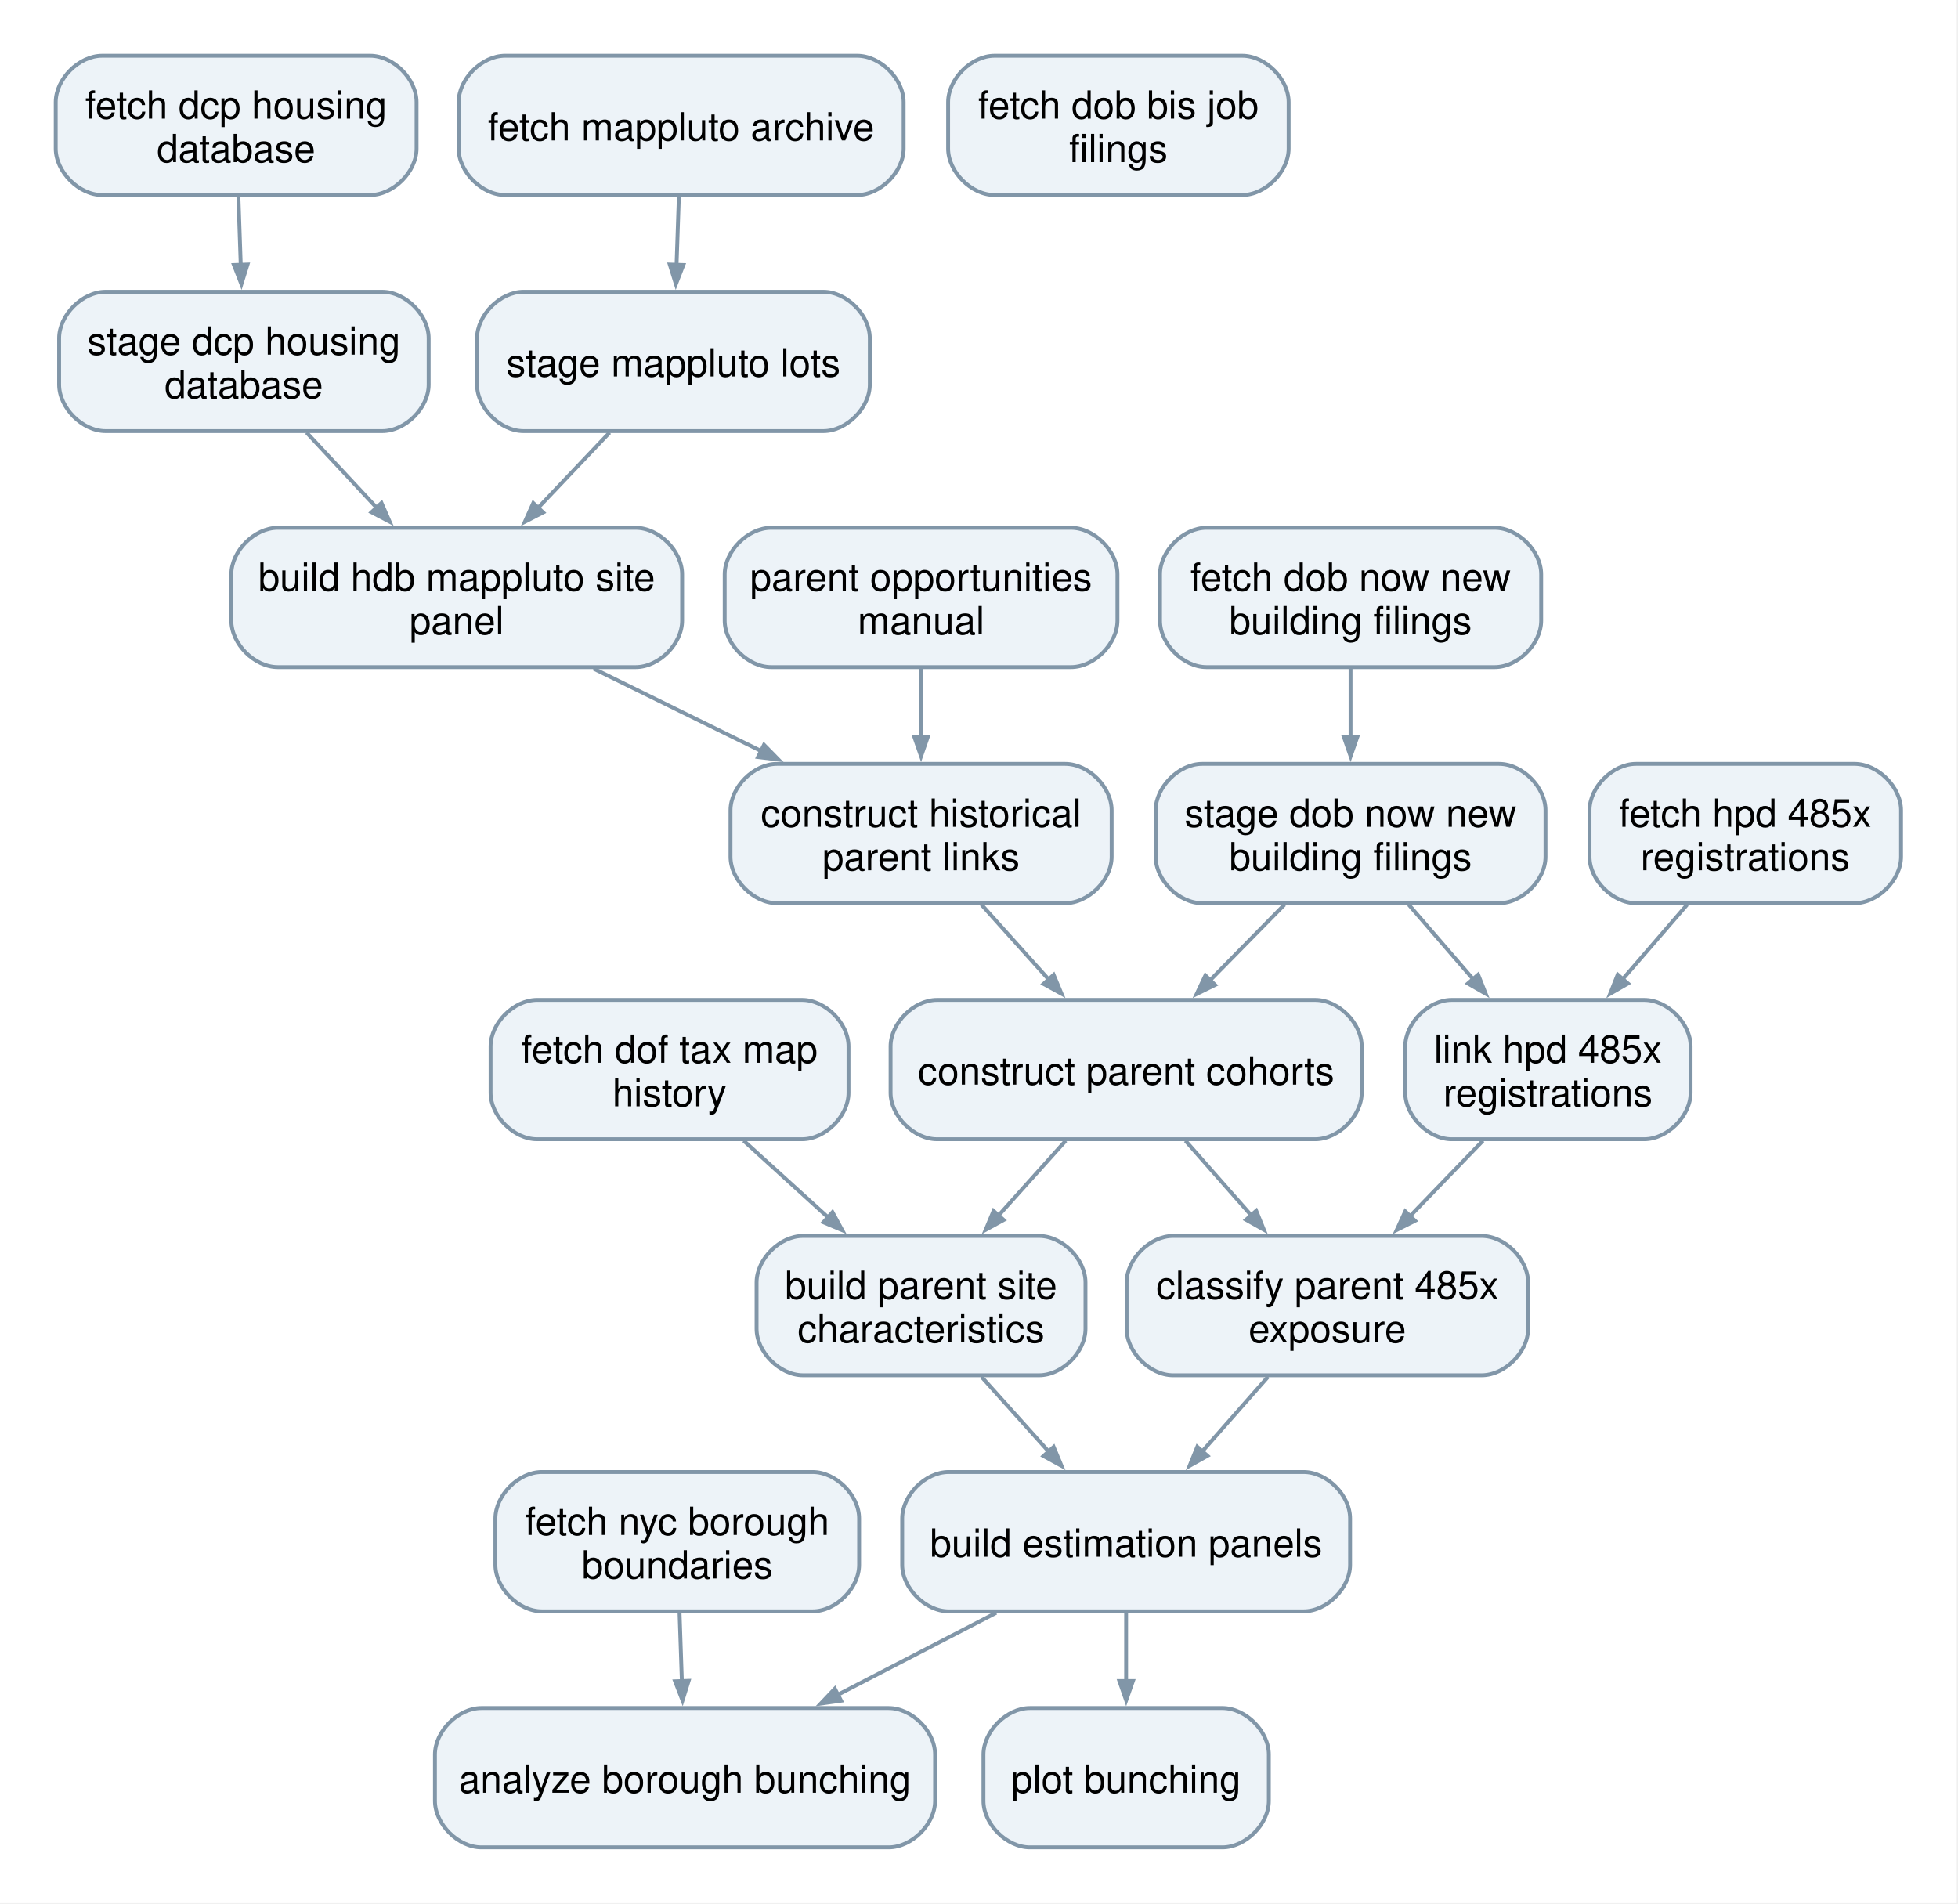
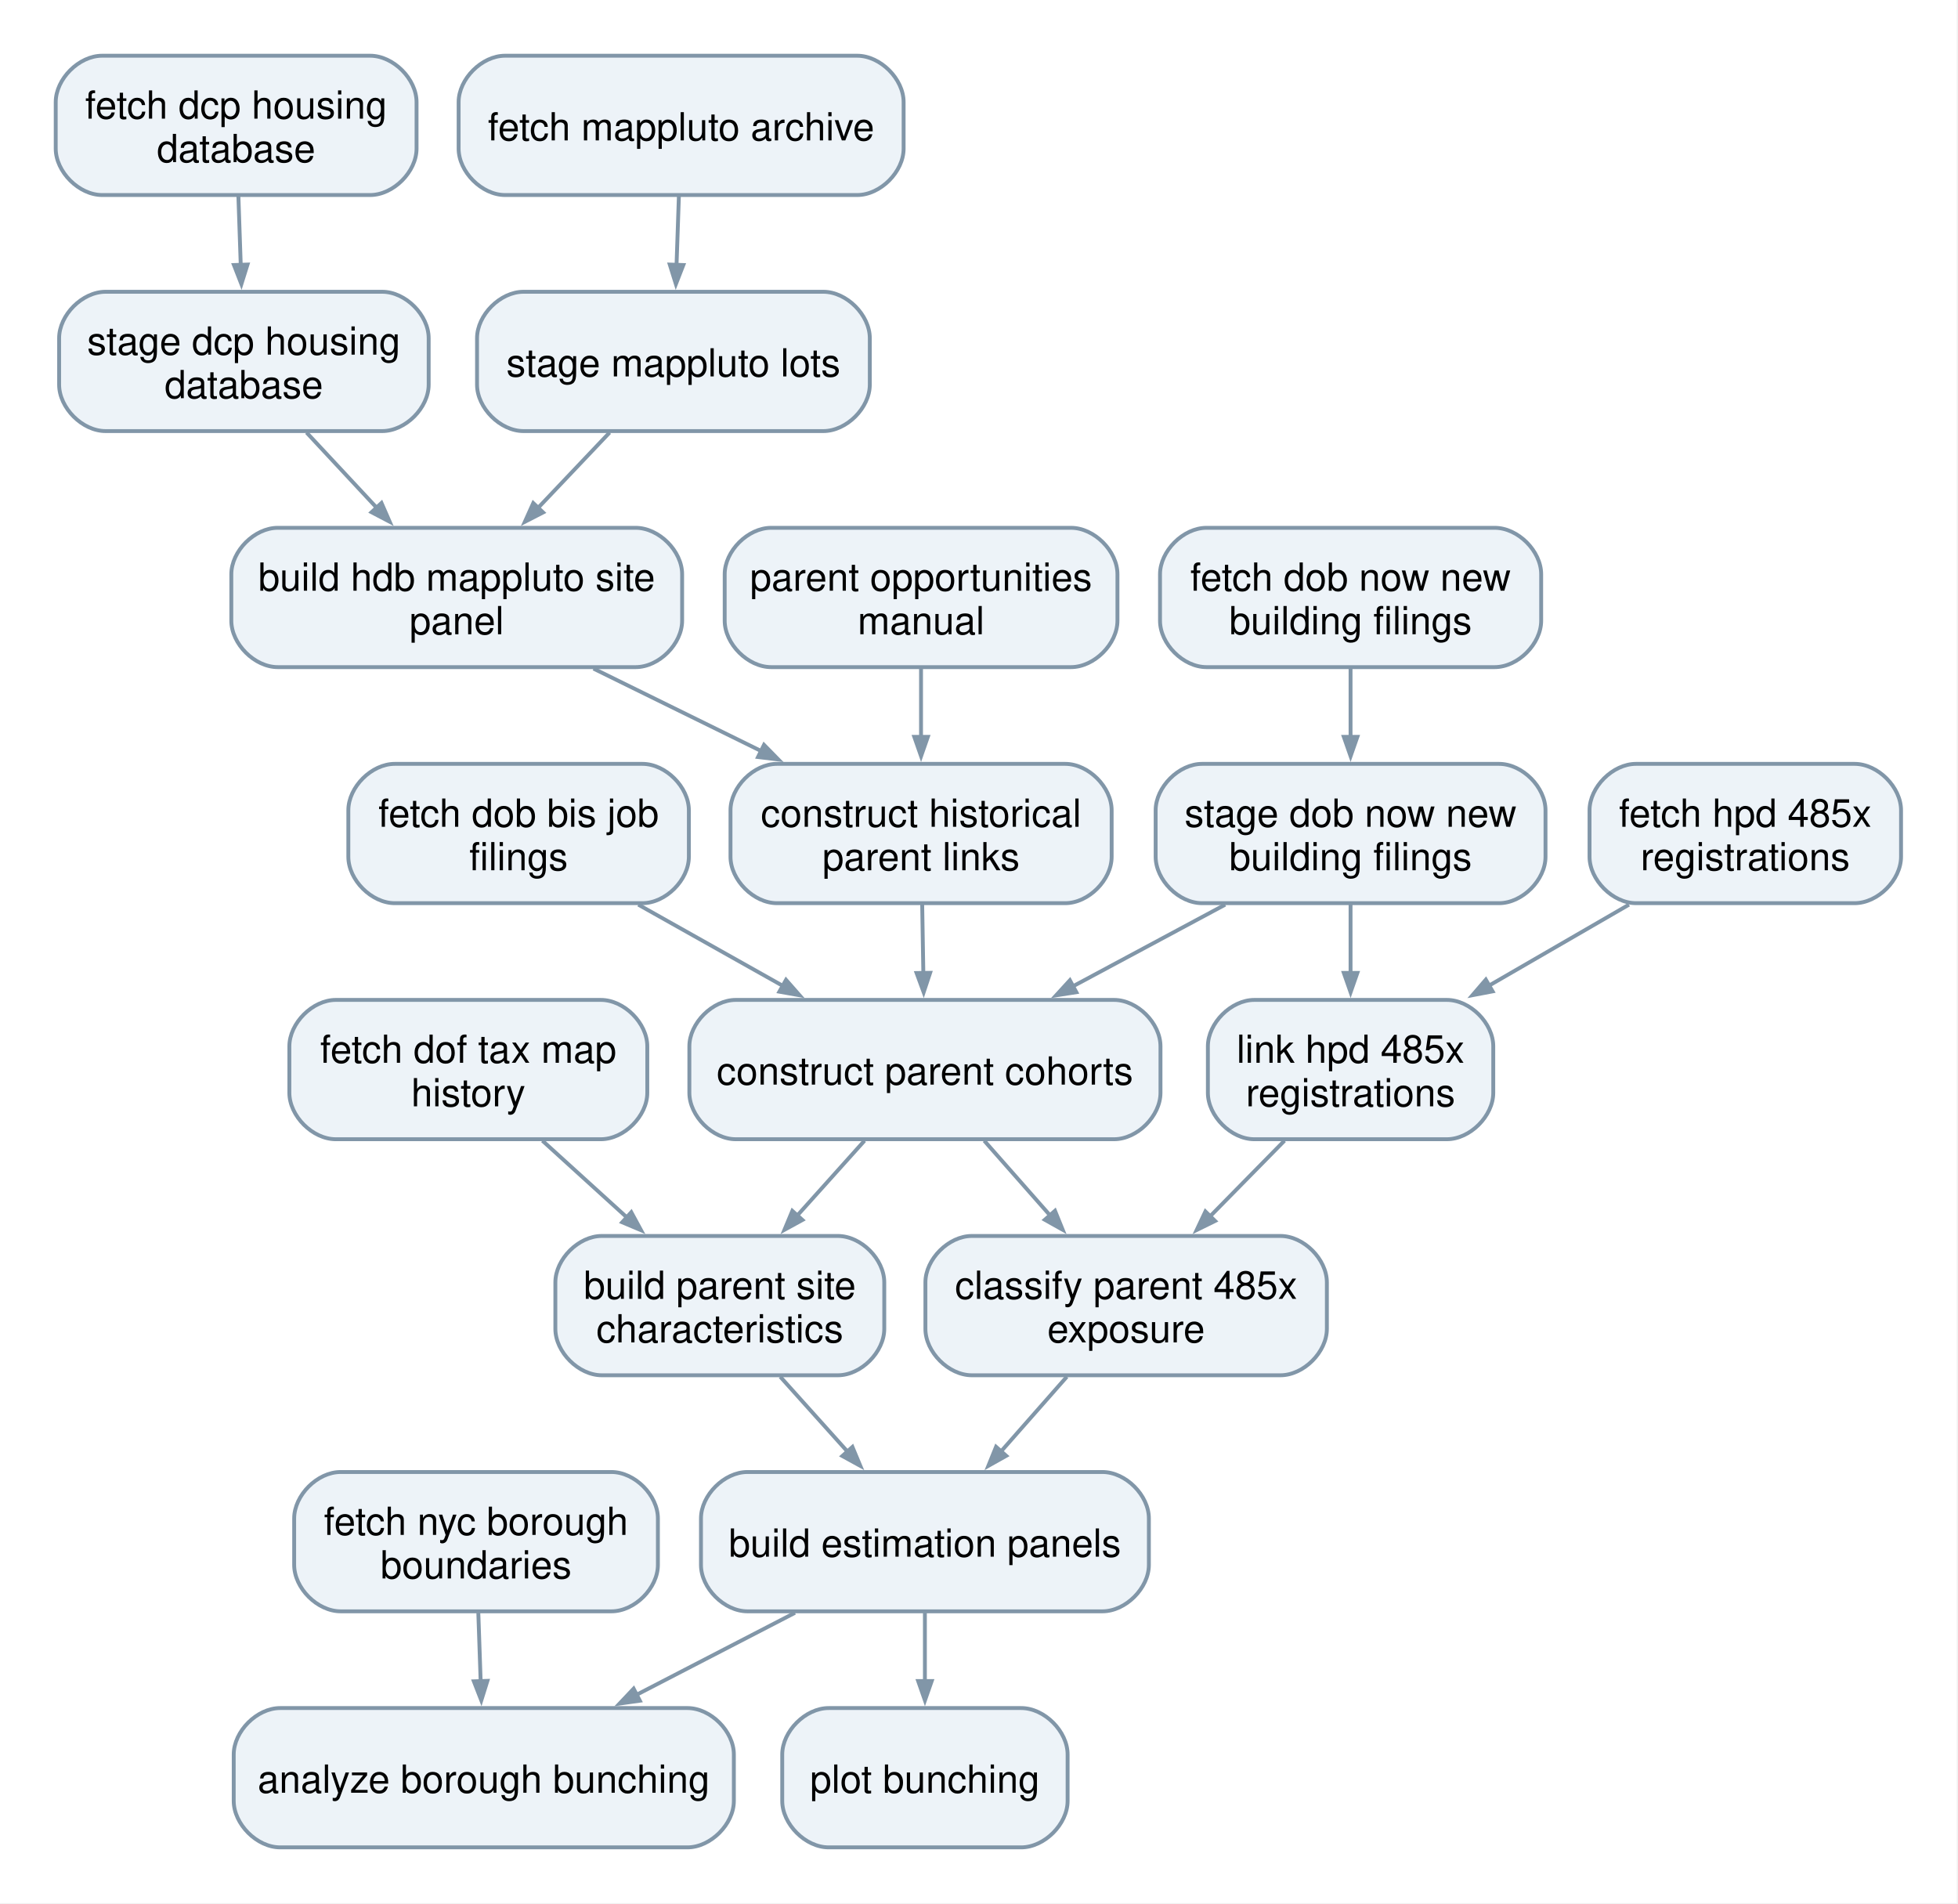
<svg xmlns="http://www.w3.org/2000/svg" width="506pt" height="492pt" viewBox="0.00 0.00 506.00 492.00">
  <g id="graph0" class="graph" transform="scale(1 1) rotate(0) translate(14.4 477.4)">
    <polygon fill="white" stroke="none" points="-14.4,14.4 -14.4,-477.4 491.27,-477.4 491.27,14.4 -14.4,14.4" />
    <g id="node1" class="node">
-       <path fill="#edf3f8" stroke="#8196a8" d="M215.25,-36C215.25,-36 110,-36 110,-36 104,-36 98,-30 98,-24 98,-24 98,-12 98,-12 98,-6 104,0 110,0 110,0 215.25,0 215.25,0 221.25,0 227.25,-6 227.25,-12 227.25,-12 227.25,-24 227.25,-24 227.25,-30 221.25,-36 215.25,-36" />
-       <text xml:space="preserve" text-anchor="middle" x="162.62" y="-14.12" font-family="Helvetica,sans-Serif" font-size="10.00">analyze borough bunching</text>
+       <path fill="#edf3f8" stroke="#8196a8" d="M163.25,-36C163.25,-36 58,-36 58,-36 52,-36 46,-30 46,-24 46,-24 46,-12 46,-12 46,-6 52,0 58,0 58,0 163.25,0 163.25,0 169.25,0 175.25,-6 175.25,-12 175.25,-12 175.25,-24 175.25,-24 175.25,-30 169.25,-36 163.25,-36" />
+       <text xml:space="preserve" text-anchor="middle" x="110.62" y="-14.12" font-family="Helvetica,sans-Serif" font-size="10.00">analyze borough bunching</text>
    </g>
    <g id="node2" class="node">
-       <path fill="#edf3f8" stroke="#8196a8" d="M322.5,-97C322.5,-97 230.75,-97 230.75,-97 224.75,-97 218.75,-91 218.75,-85 218.75,-85 218.75,-73 218.75,-73 218.75,-67 224.75,-61 230.75,-61 230.75,-61 322.5,-61 322.5,-61 328.5,-61 334.5,-67 334.5,-73 334.5,-73 334.5,-85 334.5,-85 334.5,-91 328.5,-97 322.5,-97" />
-       <text xml:space="preserve" text-anchor="middle" x="276.62" y="-75.12" font-family="Helvetica,sans-Serif" font-size="10.00">build estimation panels</text>
+       <path fill="#edf3f8" stroke="#8196a8" d="M270.5,-97C270.5,-97 178.75,-97 178.75,-97 172.75,-97 166.75,-91 166.75,-85 166.75,-85 166.75,-73 166.75,-73 166.75,-67 172.75,-61 178.75,-61 178.75,-61 270.5,-61 270.5,-61 276.5,-61 282.5,-67 282.5,-73 282.5,-73 282.5,-85 282.5,-85 282.5,-91 276.5,-97 270.5,-97" />
+       <text xml:space="preserve" text-anchor="middle" x="224.62" y="-75.12" font-family="Helvetica,sans-Serif" font-size="10.00">build estimation panels</text>
    </g>
    <g id="edge1" class="edge">
-       <path fill="none" stroke="#8196a8" d="M243.04,-60.62C230.16,-53.95 215.36,-46.29 202,-39.38" />
-       <polygon fill="#8196a8" stroke="#8196a8" points="202.96,-37.9 197.71,-37.16 201.35,-41.01 202.96,-37.9" />
+       <path fill="none" stroke="#8196a8" d="M191.04,-60.62C178.16,-53.95 163.36,-46.29 150,-39.38" />
+       <polygon fill="#8196a8" stroke="#8196a8" points="150.96,-37.9 145.71,-37.16 149.35,-41.01 150.96,-37.9" />
    </g>
    <g id="node3" class="node">
-       <path fill="#edf3f8" stroke="#8196a8" d="M301.5,-36C301.5,-36 251.75,-36 251.75,-36 245.75,-36 239.75,-30 239.75,-24 239.75,-24 239.75,-12 239.75,-12 239.75,-6 245.75,0 251.75,0 251.75,0 301.5,0 301.5,0 307.5,0 313.5,-6 313.5,-12 313.5,-12 313.5,-24 313.5,-24 313.5,-30 307.5,-36 301.5,-36" />
-       <text xml:space="preserve" text-anchor="middle" x="276.62" y="-14.12" font-family="Helvetica,sans-Serif" font-size="10.00">plot bunching</text>
+       <path fill="#edf3f8" stroke="#8196a8" d="M249.5,-36C249.5,-36 199.75,-36 199.75,-36 193.75,-36 187.75,-30 187.75,-24 187.75,-24 187.75,-12 187.75,-12 187.75,-6 193.75,0 199.75,0 199.75,0 249.5,0 249.5,0 255.5,0 261.5,-6 261.5,-12 261.5,-12 261.5,-24 261.5,-24 261.5,-30 255.5,-36 249.5,-36" />
+       <text xml:space="preserve" text-anchor="middle" x="224.62" y="-14.12" font-family="Helvetica,sans-Serif" font-size="10.00">plot bunching</text>
    </g>
    <g id="edge2" class="edge">
-       <path fill="none" stroke="#8196a8" d="M276.62,-60.62C276.62,-55.03 276.62,-48.73 276.62,-42.76" />
-       <polygon fill="#8196a8" stroke="#8196a8" points="278.38,-42.98 276.63,-37.98 274.88,-42.98 278.38,-42.98" />
+       <path fill="none" stroke="#8196a8" d="M224.62,-60.62C224.62,-55.03 224.62,-48.73 224.62,-42.76" />
+       <polygon fill="#8196a8" stroke="#8196a8" points="226.38,-42.98 224.63,-37.98 222.88,-42.98 226.38,-42.98" />
    </g>
    <g id="node4" class="node">
      <path fill="#edf3f8" stroke="#8196a8" d="M149.88,-341C149.88,-341 57.38,-341 57.38,-341 51.38,-341 45.38,-335 45.38,-329 45.38,-329 45.38,-317 45.38,-317 45.38,-311 51.38,-305 57.38,-305 57.38,-305 149.88,-305 149.88,-305 155.88,-305 161.88,-311 161.88,-317 161.88,-317 161.88,-329 161.88,-329 161.88,-335 155.88,-341 149.88,-341" />
      <text xml:space="preserve" text-anchor="middle" x="103.62" y="-324.75" font-family="Helvetica,sans-Serif" font-size="10.00">build hdb mappluto site</text>
      <text xml:space="preserve" text-anchor="middle" x="103.62" y="-313.5" font-family="Helvetica,sans-Serif" font-size="10.00">panel</text>
    </g>
    <g id="node5" class="node">
      <path fill="#edf3f8" stroke="#8196a8" d="M260.88,-280C260.88,-280 186.38,-280 186.38,-280 180.38,-280 174.38,-274 174.38,-268 174.38,-268 174.38,-256 174.38,-256 174.38,-250 180.38,-244 186.38,-244 186.38,-244 260.88,-244 260.88,-244 266.88,-244 272.88,-250 272.88,-256 272.88,-256 272.88,-268 272.88,-268 272.88,-274 266.88,-280 260.88,-280" />
      <text xml:space="preserve" text-anchor="middle" x="223.62" y="-263.75" font-family="Helvetica,sans-Serif" font-size="10.00">construct historical</text>
      <text xml:space="preserve" text-anchor="middle" x="223.62" y="-252.5" font-family="Helvetica,sans-Serif" font-size="10.00">parent links</text>
    </g>
    <g id="edge3" class="edge">
      <path fill="none" stroke="#8196a8" d="M138.98,-304.62C152.65,-297.9 168.39,-290.16 182.56,-283.19" />
      <polygon fill="#8196a8" stroke="#8196a8" points="183.04,-284.91 186.75,-281.13 181.49,-281.77 183.04,-284.91" />
    </g>
    <g id="node8" class="node">
-       <path fill="#edf3f8" stroke="#8196a8" d="M325.5,-219C325.5,-219 227.75,-219 227.75,-219 221.75,-219 215.75,-213 215.75,-207 215.75,-207 215.75,-195 215.75,-195 215.75,-189 221.75,-183 227.75,-183 227.75,-183 325.5,-183 325.5,-183 331.5,-183 337.5,-189 337.5,-195 337.5,-195 337.5,-207 337.5,-207 337.5,-213 331.5,-219 325.5,-219" />
-       <text xml:space="preserve" text-anchor="middle" x="276.62" y="-197.12" font-family="Helvetica,sans-Serif" font-size="10.00">construct parent cohorts</text>
+       <path fill="#edf3f8" stroke="#8196a8" d="M273.5,-219C273.5,-219 175.75,-219 175.75,-219 169.75,-219 163.75,-213 163.75,-207 163.75,-207 163.75,-195 163.75,-195 163.75,-189 169.75,-183 175.75,-183 175.75,-183 273.5,-183 273.5,-183 279.5,-183 285.5,-189 285.5,-195 285.5,-195 285.5,-207 285.5,-207 285.5,-213 279.5,-219 273.5,-219" />
+       <text xml:space="preserve" text-anchor="middle" x="224.62" y="-197.12" font-family="Helvetica,sans-Serif" font-size="10.00">construct parent cohorts</text>
    </g>
    <g id="edge6" class="edge">
-       <path fill="none" stroke="#8196a8" d="M239.24,-243.62C244.69,-237.55 250.88,-230.65 256.64,-224.25" />
-       <polygon fill="#8196a8" stroke="#8196a8" points="257.89,-225.48 259.93,-220.59 255.28,-223.14 257.89,-225.48" />
+       <path fill="none" stroke="#8196a8" d="M223.92,-243.62C224.01,-238.03 224.12,-231.73 224.22,-225.76" />
+       <polygon fill="#8196a8" stroke="#8196a8" points="225.97,-226 224.3,-220.98 222.47,-225.95 225.97,-226" />
    </g>
    <g id="node6" class="node">
-       <path fill="#edf3f8" stroke="#8196a8" d="M254.12,-158C254.12,-158 193.12,-158 193.12,-158 187.12,-158 181.12,-152 181.12,-146 181.12,-146 181.12,-134 181.12,-134 181.12,-128 187.12,-122 193.12,-122 193.12,-122 254.12,-122 254.12,-122 260.12,-122 266.12,-128 266.12,-134 266.12,-134 266.12,-146 266.12,-146 266.12,-152 260.12,-158 254.12,-158" />
-       <text xml:space="preserve" text-anchor="middle" x="223.62" y="-141.75" font-family="Helvetica,sans-Serif" font-size="10.00">build parent site</text>
-       <text xml:space="preserve" text-anchor="middle" x="223.62" y="-130.5" font-family="Helvetica,sans-Serif" font-size="10.00">characteristics</text>
+       <path fill="#edf3f8" stroke="#8196a8" d="M202.12,-158C202.12,-158 141.12,-158 141.12,-158 135.12,-158 129.12,-152 129.12,-146 129.12,-146 129.12,-134 129.12,-134 129.12,-128 135.12,-122 141.12,-122 141.12,-122 202.12,-122 202.12,-122 208.12,-122 214.12,-128 214.12,-134 214.12,-134 214.12,-146 214.12,-146 214.12,-152 208.12,-158 202.12,-158" />
+       <text xml:space="preserve" text-anchor="middle" x="171.62" y="-141.75" font-family="Helvetica,sans-Serif" font-size="10.00">build parent site</text>
+       <text xml:space="preserve" text-anchor="middle" x="171.62" y="-130.5" font-family="Helvetica,sans-Serif" font-size="10.00">characteristics</text>
    </g>
    <g id="edge4" class="edge">
-       <path fill="none" stroke="#8196a8" d="M239.24,-121.62C244.69,-115.55 250.88,-108.65 256.64,-102.25" />
-       <polygon fill="#8196a8" stroke="#8196a8" points="257.89,-103.48 259.93,-98.59 255.28,-101.14 257.89,-103.48" />
+       <path fill="none" stroke="#8196a8" d="M187.24,-121.62C192.69,-115.55 198.88,-108.65 204.64,-102.25" />
+       <polygon fill="#8196a8" stroke="#8196a8" points="205.89,-103.48 207.93,-98.59 203.28,-101.14 205.89,-103.48" />
    </g>
    <g id="node7" class="node">
-       <path fill="#edf3f8" stroke="#8196a8" d="M368.5,-158C368.5,-158 288.75,-158 288.75,-158 282.75,-158 276.75,-152 276.75,-146 276.75,-146 276.75,-134 276.75,-134 276.75,-128 282.75,-122 288.75,-122 288.75,-122 368.5,-122 368.5,-122 374.5,-122 380.5,-128 380.5,-134 380.5,-134 380.5,-146 380.5,-146 380.5,-152 374.5,-158 368.5,-158" />
-       <text xml:space="preserve" text-anchor="middle" x="328.62" y="-141.75" font-family="Helvetica,sans-Serif" font-size="10.00">classify parent 485x</text>
-       <text xml:space="preserve" text-anchor="middle" x="328.62" y="-130.5" font-family="Helvetica,sans-Serif" font-size="10.00">exposure</text>
+       <path fill="#edf3f8" stroke="#8196a8" d="M316.5,-158C316.5,-158 236.75,-158 236.75,-158 230.75,-158 224.75,-152 224.75,-146 224.75,-146 224.75,-134 224.75,-134 224.75,-128 230.75,-122 236.75,-122 236.75,-122 316.5,-122 316.5,-122 322.5,-122 328.5,-128 328.5,-134 328.5,-134 328.5,-146 328.5,-146 328.5,-152 322.5,-158 316.5,-158" />
+       <text xml:space="preserve" text-anchor="middle" x="276.62" y="-141.75" font-family="Helvetica,sans-Serif" font-size="10.00">classify parent 485x</text>
+       <text xml:space="preserve" text-anchor="middle" x="276.62" y="-130.5" font-family="Helvetica,sans-Serif" font-size="10.00">exposure</text>
    </g>
    <g id="edge5" class="edge">
-       <path fill="none" stroke="#8196a8" d="M313.3,-121.62C307.96,-115.55 301.88,-108.65 296.23,-102.25" />
-       <polygon fill="#8196a8" stroke="#8196a8" points="297.64,-101.19 293.02,-98.6 295.01,-103.51 297.64,-101.19" />
+       <path fill="none" stroke="#8196a8" d="M261.3,-121.62C255.96,-115.55 249.88,-108.65 244.23,-102.25" />
+       <polygon fill="#8196a8" stroke="#8196a8" points="245.64,-101.19 241.02,-98.6 243.01,-103.51 245.64,-101.19" />
    </g>
    <g id="edge7" class="edge">
-       <path fill="none" stroke="#8196a8" d="M261.01,-182.62C255.56,-176.55 249.37,-169.65 243.61,-163.25" />
-       <polygon fill="#8196a8" stroke="#8196a8" points="244.97,-162.14 240.32,-159.59 242.36,-164.48 244.97,-162.14" />
+       <path fill="none" stroke="#8196a8" d="M209.01,-182.62C203.56,-176.55 197.37,-169.65 191.61,-163.25" />
+       <polygon fill="#8196a8" stroke="#8196a8" points="192.97,-162.14 188.32,-159.59 190.36,-164.48 192.97,-162.14" />
    </g>
    <g id="edge8" class="edge">
-       <path fill="none" stroke="#8196a8" d="M291.95,-182.62C297.29,-176.55 303.37,-169.65 309.02,-163.25" />
-       <polygon fill="#8196a8" stroke="#8196a8" points="310.24,-164.51 312.23,-159.6 307.61,-162.19 310.24,-164.51" />
+       <path fill="none" stroke="#8196a8" d="M239.95,-182.62C245.29,-176.55 251.37,-169.65 257.02,-163.25" />
+       <polygon fill="#8196a8" stroke="#8196a8" points="258.24,-164.51 260.23,-159.6 255.61,-162.19 258.24,-164.51" />
    </g>
    <g id="node9" class="node">
      <path fill="#edf3f8" stroke="#8196a8" d="M81.25,-463C81.25,-463 12,-463 12,-463 6,-463 0,-457 0,-451 0,-451 0,-439 0,-439 0,-433 6,-427 12,-427 12,-427 81.25,-427 81.25,-427 87.25,-427 93.25,-433 93.25,-439 93.25,-439 93.25,-451 93.25,-451 93.25,-457 87.25,-463 81.25,-463" />
      <text xml:space="preserve" text-anchor="middle" x="46.62" y="-446.75" font-family="Helvetica,sans-Serif" font-size="10.00">fetch dcp housing</text>
      <text xml:space="preserve" text-anchor="middle" x="46.62" y="-435.5" font-family="Helvetica,sans-Serif" font-size="10.00">database</text>
    </g>
    <g id="node10" class="node">
      <path fill="#edf3f8" stroke="#8196a8" d="M84.38,-402C84.38,-402 12.88,-402 12.88,-402 6.87,-402 0.88,-396 0.88,-390 0.88,-390 0.88,-378 0.88,-378 0.88,-372 6.88,-366 12.88,-366 12.88,-366 84.38,-366 84.38,-366 90.38,-366 96.38,-372 96.38,-378 96.38,-378 96.38,-390 96.38,-390 96.38,-396 90.38,-402 84.38,-402" />
      <text xml:space="preserve" text-anchor="middle" x="48.62" y="-385.75" font-family="Helvetica,sans-Serif" font-size="10.00">stage dcp housing</text>
      <text xml:space="preserve" text-anchor="middle" x="48.62" y="-374.5" font-family="Helvetica,sans-Serif" font-size="10.00">database</text>
    </g>
    <g id="edge9" class="edge">
      <path fill="none" stroke="#8196a8" d="M47.21,-426.62C47.4,-421.03 47.62,-414.73 47.82,-408.76" />
      <polygon fill="#8196a8" stroke="#8196a8" points="49.56,-409.03 47.98,-403.98 46.06,-408.91 49.56,-409.03" />
    </g>
-     <g id="edge17" class="edge">
+     <g id="edge18" class="edge">
      <path fill="none" stroke="#8196a8" d="M64.83,-365.62C70.6,-359.43 77.17,-352.38 83.24,-345.87" />
      <polygon fill="#8196a8" stroke="#8196a8" points="84.19,-347.42 86.31,-342.57 81.62,-345.03 84.19,-347.42" />
    </g>
    <g id="node11" class="node">
-       <path fill="#edf3f8" stroke="#8196a8" d="M306.62,-463C306.62,-463 242.62,-463 242.62,-463 236.62,-463 230.62,-457 230.62,-451 230.62,-451 230.62,-439 230.62,-439 230.62,-433 236.62,-427 242.62,-427 242.62,-427 306.62,-427 306.62,-427 312.62,-427 318.62,-433 318.62,-439 318.62,-439 318.62,-451 318.62,-451 318.62,-457 312.62,-463 306.62,-463" />
-       <text xml:space="preserve" text-anchor="middle" x="274.62" y="-446.75" font-family="Helvetica,sans-Serif" font-size="10.00">fetch dob bis job</text>
-       <text xml:space="preserve" text-anchor="middle" x="274.62" y="-435.5" font-family="Helvetica,sans-Serif" font-size="10.00">filings</text>
+       <path fill="#edf3f8" stroke="#8196a8" d="M151.62,-280C151.62,-280 87.62,-280 87.62,-280 81.62,-280 75.62,-274 75.62,-268 75.62,-268 75.62,-256 75.62,-256 75.62,-250 81.62,-244 87.62,-244 87.62,-244 151.62,-244 151.62,-244 157.62,-244 163.62,-250 163.62,-256 163.62,-256 163.62,-268 163.62,-268 163.62,-274 157.62,-280 151.62,-280" />
+       <text xml:space="preserve" text-anchor="middle" x="119.62" y="-263.75" font-family="Helvetica,sans-Serif" font-size="10.00">fetch dob bis job</text>
+       <text xml:space="preserve" text-anchor="middle" x="119.62" y="-252.5" font-family="Helvetica,sans-Serif" font-size="10.00">filings</text>
+     </g>
+     <g id="edge10" class="edge">
+       <path fill="none" stroke="#8196a8" d="M150.56,-243.62C162.31,-237.01 175.81,-229.43 188.03,-222.56" />
+       <polygon fill="#8196a8" stroke="#8196a8" points="188.73,-224.18 192.23,-220.2 187.01,-221.13 188.73,-224.18" />
    </g>
    <g id="node12" class="node">
      <path fill="#edf3f8" stroke="#8196a8" d="M371.88,-341C371.88,-341 297.38,-341 297.38,-341 291.38,-341 285.38,-335 285.38,-329 285.38,-329 285.38,-317 285.38,-317 285.38,-311 291.38,-305 297.38,-305 297.38,-305 371.88,-305 371.88,-305 377.88,-305 383.88,-311 383.88,-317 383.88,-317 383.88,-329 383.88,-329 383.88,-335 377.88,-341 371.88,-341" />
      <text xml:space="preserve" text-anchor="middle" x="334.62" y="-324.75" font-family="Helvetica,sans-Serif" font-size="10.00">fetch dob now new</text>
      <text xml:space="preserve" text-anchor="middle" x="334.62" y="-313.5" font-family="Helvetica,sans-Serif" font-size="10.00">building filings</text>
    </g>
    <g id="node13" class="node">
      <path fill="#edf3f8" stroke="#8196a8" d="M373,-280C373,-280 296.25,-280 296.25,-280 290.25,-280 284.25,-274 284.25,-268 284.25,-268 284.25,-256 284.25,-256 284.25,-250 290.25,-244 296.25,-244 296.25,-244 373,-244 373,-244 379,-244 385,-250 385,-256 385,-256 385,-268 385,-268 385,-274 379,-280 373,-280" />
      <text xml:space="preserve" text-anchor="middle" x="334.62" y="-263.75" font-family="Helvetica,sans-Serif" font-size="10.00">stage dob now new</text>
      <text xml:space="preserve" text-anchor="middle" x="334.62" y="-252.5" font-family="Helvetica,sans-Serif" font-size="10.00">building filings</text>
    </g>
-     <g id="edge10" class="edge">
+     <g id="edge11" class="edge">
      <path fill="none" stroke="#8196a8" d="M334.62,-304.62C334.62,-299.03 334.62,-292.73 334.62,-286.76" />
      <polygon fill="#8196a8" stroke="#8196a8" points="336.38,-286.98 334.63,-281.98 332.88,-286.98 336.38,-286.98" />
    </g>
-     <g id="edge18" class="edge">
-       <path fill="none" stroke="#8196a8" d="M317.54,-243.62C311.46,-237.43 304.53,-230.38 298.12,-223.87" />
-       <polygon fill="#8196a8" stroke="#8196a8" points="299.61,-222.88 294.85,-220.54 297.11,-225.33 299.61,-222.88" />
+     <g id="edge19" class="edge">
+       <path fill="none" stroke="#8196a8" d="M302.22,-243.62C289.8,-236.95 275.51,-229.29 262.62,-222.38" />
+       <polygon fill="#8196a8" stroke="#8196a8" points="263.75,-221 258.52,-220.18 262.09,-224.08 263.75,-221" />
    </g>
    <g id="node16" class="node">
-       <path fill="#edf3f8" stroke="#8196a8" d="M410.5,-219C410.5,-219 360.75,-219 360.75,-219 354.75,-219 348.75,-213 348.75,-207 348.75,-207 348.75,-195 348.75,-195 348.75,-189 354.75,-183 360.75,-183 360.75,-183 410.5,-183 410.5,-183 416.5,-183 422.5,-189 422.5,-195 422.5,-195 422.5,-207 422.5,-207 422.5,-213 416.5,-219 410.5,-219" />
-       <text xml:space="preserve" text-anchor="middle" x="385.62" y="-202.75" font-family="Helvetica,sans-Serif" font-size="10.00">link hpd 485x</text>
-       <text xml:space="preserve" text-anchor="middle" x="385.62" y="-191.5" font-family="Helvetica,sans-Serif" font-size="10.00">registrations</text>
+       <path fill="#edf3f8" stroke="#8196a8" d="M359.5,-219C359.5,-219 309.75,-219 309.75,-219 303.75,-219 297.75,-213 297.75,-207 297.75,-207 297.75,-195 297.75,-195 297.75,-189 303.75,-183 309.75,-183 309.75,-183 359.5,-183 359.5,-183 365.5,-183 371.5,-189 371.5,-195 371.5,-195 371.5,-207 371.5,-207 371.5,-213 365.5,-219 359.5,-219" />
+       <text xml:space="preserve" text-anchor="middle" x="334.62" y="-202.75" font-family="Helvetica,sans-Serif" font-size="10.00">link hpd 485x</text>
+       <text xml:space="preserve" text-anchor="middle" x="334.62" y="-191.5" font-family="Helvetica,sans-Serif" font-size="10.00">registrations</text>
    </g>
-     <g id="edge19" class="edge">
-       <path fill="none" stroke="#8196a8" d="M349.65,-243.62C354.9,-237.55 360.86,-230.65 366.4,-224.25" />
-       <polygon fill="#8196a8" stroke="#8196a8" points="367.59,-225.53 369.54,-220.61 364.95,-223.25 367.59,-225.53" />
+     <g id="edge20" class="edge">
+       <path fill="none" stroke="#8196a8" d="M334.62,-243.62C334.62,-238.03 334.62,-231.73 334.62,-225.76" />
+       <polygon fill="#8196a8" stroke="#8196a8" points="336.38,-225.98 334.63,-220.98 332.88,-225.98 336.38,-225.98" />
    </g>
    <g id="node14" class="node">
-       <path fill="#edf3f8" stroke="#8196a8" d="M192.88,-219C192.88,-219 124.38,-219 124.38,-219 118.38,-219 112.38,-213 112.38,-207 112.38,-207 112.38,-195 112.38,-195 112.38,-189 118.38,-183 124.38,-183 124.38,-183 192.88,-183 192.88,-183 198.88,-183 204.88,-189 204.88,-195 204.88,-195 204.88,-207 204.88,-207 204.88,-213 198.88,-219 192.88,-219" />
-       <text xml:space="preserve" text-anchor="middle" x="158.62" y="-202.75" font-family="Helvetica,sans-Serif" font-size="10.00">fetch dof tax map</text>
-       <text xml:space="preserve" text-anchor="middle" x="158.62" y="-191.5" font-family="Helvetica,sans-Serif" font-size="10.00">history</text>
+       <path fill="#edf3f8" stroke="#8196a8" d="M140.88,-219C140.88,-219 72.38,-219 72.38,-219 66.38,-219 60.38,-213 60.38,-207 60.38,-207 60.38,-195 60.38,-195 60.38,-189 66.38,-183 72.38,-183 72.38,-183 140.88,-183 140.88,-183 146.88,-183 152.88,-189 152.88,-195 152.88,-195 152.88,-207 152.88,-207 152.88,-213 146.88,-219 140.88,-219" />
+       <text xml:space="preserve" text-anchor="middle" x="106.62" y="-202.75" font-family="Helvetica,sans-Serif" font-size="10.00">fetch dof tax map</text>
+       <text xml:space="preserve" text-anchor="middle" x="106.62" y="-191.5" font-family="Helvetica,sans-Serif" font-size="10.00">history</text>
    </g>
-     <g id="edge11" class="edge">
-       <path fill="none" stroke="#8196a8" d="M177.78,-182.62C184.72,-176.31 192.65,-169.11 199.94,-162.49" />
-       <polygon fill="#8196a8" stroke="#8196a8" points="200.74,-164.14 203.27,-159.48 198.39,-161.54 200.74,-164.14" />
+     <g id="edge12" class="edge">
+       <path fill="none" stroke="#8196a8" d="M125.78,-182.62C132.72,-176.31 140.65,-169.11 147.94,-162.49" />
+       <polygon fill="#8196a8" stroke="#8196a8" points="148.74,-164.14 151.27,-159.48 146.39,-161.54 148.74,-164.14" />
    </g>
    <g id="node15" class="node">
      <path fill="#edf3f8" stroke="#8196a8" d="M464.88,-280C464.88,-280 408.38,-280 408.38,-280 402.38,-280 396.38,-274 396.38,-268 396.38,-268 396.38,-256 396.38,-256 396.38,-250 402.38,-244 408.38,-244 408.38,-244 464.88,-244 464.88,-244 470.88,-244 476.88,-250 476.88,-256 476.88,-256 476.88,-268 476.88,-268 476.88,-274 470.88,-280 464.88,-280" />
      <text xml:space="preserve" text-anchor="middle" x="436.62" y="-263.75" font-family="Helvetica,sans-Serif" font-size="10.00">fetch hpd 485x</text>
      <text xml:space="preserve" text-anchor="middle" x="436.62" y="-252.5" font-family="Helvetica,sans-Serif" font-size="10.00">registrations</text>
    </g>
-     <g id="edge12" class="edge">
-       <path fill="none" stroke="#8196a8" d="M421.6,-243.62C416.35,-237.55 410.39,-230.65 404.85,-224.25" />
-       <polygon fill="#8196a8" stroke="#8196a8" points="406.3,-223.25 401.71,-220.61 403.66,-225.53 406.3,-223.25" />
+     <g id="edge13" class="edge">
+       <path fill="none" stroke="#8196a8" d="M406.57,-243.62C395.16,-237.01 382.05,-229.43 370.17,-222.56" />
+       <polygon fill="#8196a8" stroke="#8196a8" points="371.33,-221.21 366.12,-220.22 369.58,-224.24 371.33,-221.21" />
    </g>
-     <g id="edge15" class="edge">
-       <path fill="none" stroke="#8196a8" d="M368.83,-182.62C362.85,-176.43 356.05,-169.38 349.75,-162.87" />
-       <polygon fill="#8196a8" stroke="#8196a8" points="351.28,-161.93 346.55,-159.55 348.76,-164.36 351.28,-161.93" />
+     <g id="edge16" class="edge">
+       <path fill="none" stroke="#8196a8" d="M317.54,-182.62C311.46,-176.43 304.53,-169.38 298.12,-162.87" />
+       <polygon fill="#8196a8" stroke="#8196a8" points="299.61,-161.88 294.85,-159.54 297.11,-164.33 299.61,-161.88" />
    </g>
    <g id="node17" class="node">
      <path fill="#edf3f8" stroke="#8196a8" d="M207.12,-463C207.12,-463 116.12,-463 116.12,-463 110.12,-463 104.12,-457 104.12,-451 104.12,-451 104.12,-439 104.12,-439 104.12,-433 110.12,-427 116.12,-427 116.12,-427 207.12,-427 207.12,-427 213.12,-427 219.12,-433 219.12,-439 219.12,-439 219.12,-451 219.12,-451 219.12,-457 213.12,-463 207.12,-463" />
      <text xml:space="preserve" text-anchor="middle" x="161.62" y="-441.12" font-family="Helvetica,sans-Serif" font-size="10.00">fetch mappluto archive</text>
    </g>
    <g id="node18" class="node">
      <path fill="#edf3f8" stroke="#8196a8" d="M198.38,-402C198.38,-402 120.88,-402 120.88,-402 114.88,-402 108.88,-396 108.88,-390 108.88,-390 108.88,-378 108.88,-378 108.88,-372 114.88,-366 120.88,-366 120.88,-366 198.38,-366 198.38,-366 204.38,-366 210.38,-372 210.38,-378 210.38,-378 210.38,-390 210.38,-390 210.38,-396 204.38,-402 198.38,-402" />
      <text xml:space="preserve" text-anchor="middle" x="159.62" y="-380.12" font-family="Helvetica,sans-Serif" font-size="10.00">stage mappluto lots</text>
    </g>
-     <g id="edge13" class="edge">
+     <g id="edge14" class="edge">
      <path fill="none" stroke="#8196a8" d="M161.04,-426.62C160.85,-421.03 160.63,-414.73 160.43,-408.76" />
      <polygon fill="#8196a8" stroke="#8196a8" points="162.19,-408.91 160.27,-403.98 158.69,-409.03 162.19,-408.91" />
    </g>
-     <g id="edge20" class="edge">
+     <g id="edge21" class="edge">
      <path fill="none" stroke="#8196a8" d="M143.13,-365.62C137.25,-359.43 130.57,-352.38 124.38,-345.87" />
      <polygon fill="#8196a8" stroke="#8196a8" points="125.95,-344.98 121.24,-342.56 123.41,-347.39 125.95,-344.98" />
    </g>
    <g id="node19" class="node">
-       <path fill="#edf3f8" stroke="#8196a8" d="M195.62,-97C195.62,-97 125.62,-97 125.62,-97 119.62,-97 113.62,-91 113.62,-85 113.62,-85 113.62,-73 113.62,-73 113.62,-67 119.62,-61 125.62,-61 125.62,-61 195.62,-61 195.62,-61 201.62,-61 207.62,-67 207.62,-73 207.62,-73 207.62,-85 207.62,-85 207.62,-91 201.62,-97 195.62,-97" />
-       <text xml:space="preserve" text-anchor="middle" x="160.62" y="-80.75" font-family="Helvetica,sans-Serif" font-size="10.00">fetch nyc borough</text>
-       <text xml:space="preserve" text-anchor="middle" x="160.62" y="-69.5" font-family="Helvetica,sans-Serif" font-size="10.00">boundaries</text>
+       <path fill="#edf3f8" stroke="#8196a8" d="M143.62,-97C143.62,-97 73.62,-97 73.62,-97 67.62,-97 61.62,-91 61.62,-85 61.62,-85 61.62,-73 61.62,-73 61.62,-67 67.62,-61 73.62,-61 73.62,-61 143.62,-61 143.62,-61 149.62,-61 155.62,-67 155.62,-73 155.62,-73 155.62,-85 155.62,-85 155.62,-91 149.62,-97 143.62,-97" />
+       <text xml:space="preserve" text-anchor="middle" x="108.62" y="-80.75" font-family="Helvetica,sans-Serif" font-size="10.00">fetch nyc borough</text>
+       <text xml:space="preserve" text-anchor="middle" x="108.62" y="-69.5" font-family="Helvetica,sans-Serif" font-size="10.00">boundaries</text>
    </g>
-     <g id="edge14" class="edge">
-       <path fill="none" stroke="#8196a8" d="M161.21,-60.62C161.4,-55.03 161.62,-48.73 161.82,-42.76" />
-       <polygon fill="#8196a8" stroke="#8196a8" points="163.56,-43.03 161.98,-37.98 160.06,-42.91 163.56,-43.03" />
+     <g id="edge15" class="edge">
+       <path fill="none" stroke="#8196a8" d="M109.21,-60.62C109.4,-55.03 109.62,-48.73 109.82,-42.76" />
+       <polygon fill="#8196a8" stroke="#8196a8" points="111.56,-43.03 109.98,-37.98 108.06,-42.91 111.56,-43.03" />
    </g>
    <g id="node20" class="node">
      <path fill="#edf3f8" stroke="#8196a8" d="M262.38,-341C262.38,-341 184.88,-341 184.88,-341 178.88,-341 172.88,-335 172.88,-329 172.88,-329 172.88,-317 172.88,-317 172.88,-311 178.88,-305 184.88,-305 184.88,-305 262.38,-305 262.38,-305 268.38,-305 274.38,-311 274.38,-317 274.38,-317 274.38,-329 274.38,-329 274.38,-335 268.38,-341 262.38,-341" />
      <text xml:space="preserve" text-anchor="middle" x="223.62" y="-324.75" font-family="Helvetica,sans-Serif" font-size="10.00">parent opportunities</text>
      <text xml:space="preserve" text-anchor="middle" x="223.62" y="-313.5" font-family="Helvetica,sans-Serif" font-size="10.00">manual</text>
    </g>
-     <g id="edge16" class="edge">
+     <g id="edge17" class="edge">
      <path fill="none" stroke="#8196a8" d="M223.62,-304.62C223.62,-299.03 223.62,-292.73 223.62,-286.76" />
      <polygon fill="#8196a8" stroke="#8196a8" points="225.38,-286.98 223.63,-281.98 221.88,-286.98 225.38,-286.98" />
    </g>
  </g>
</svg>
